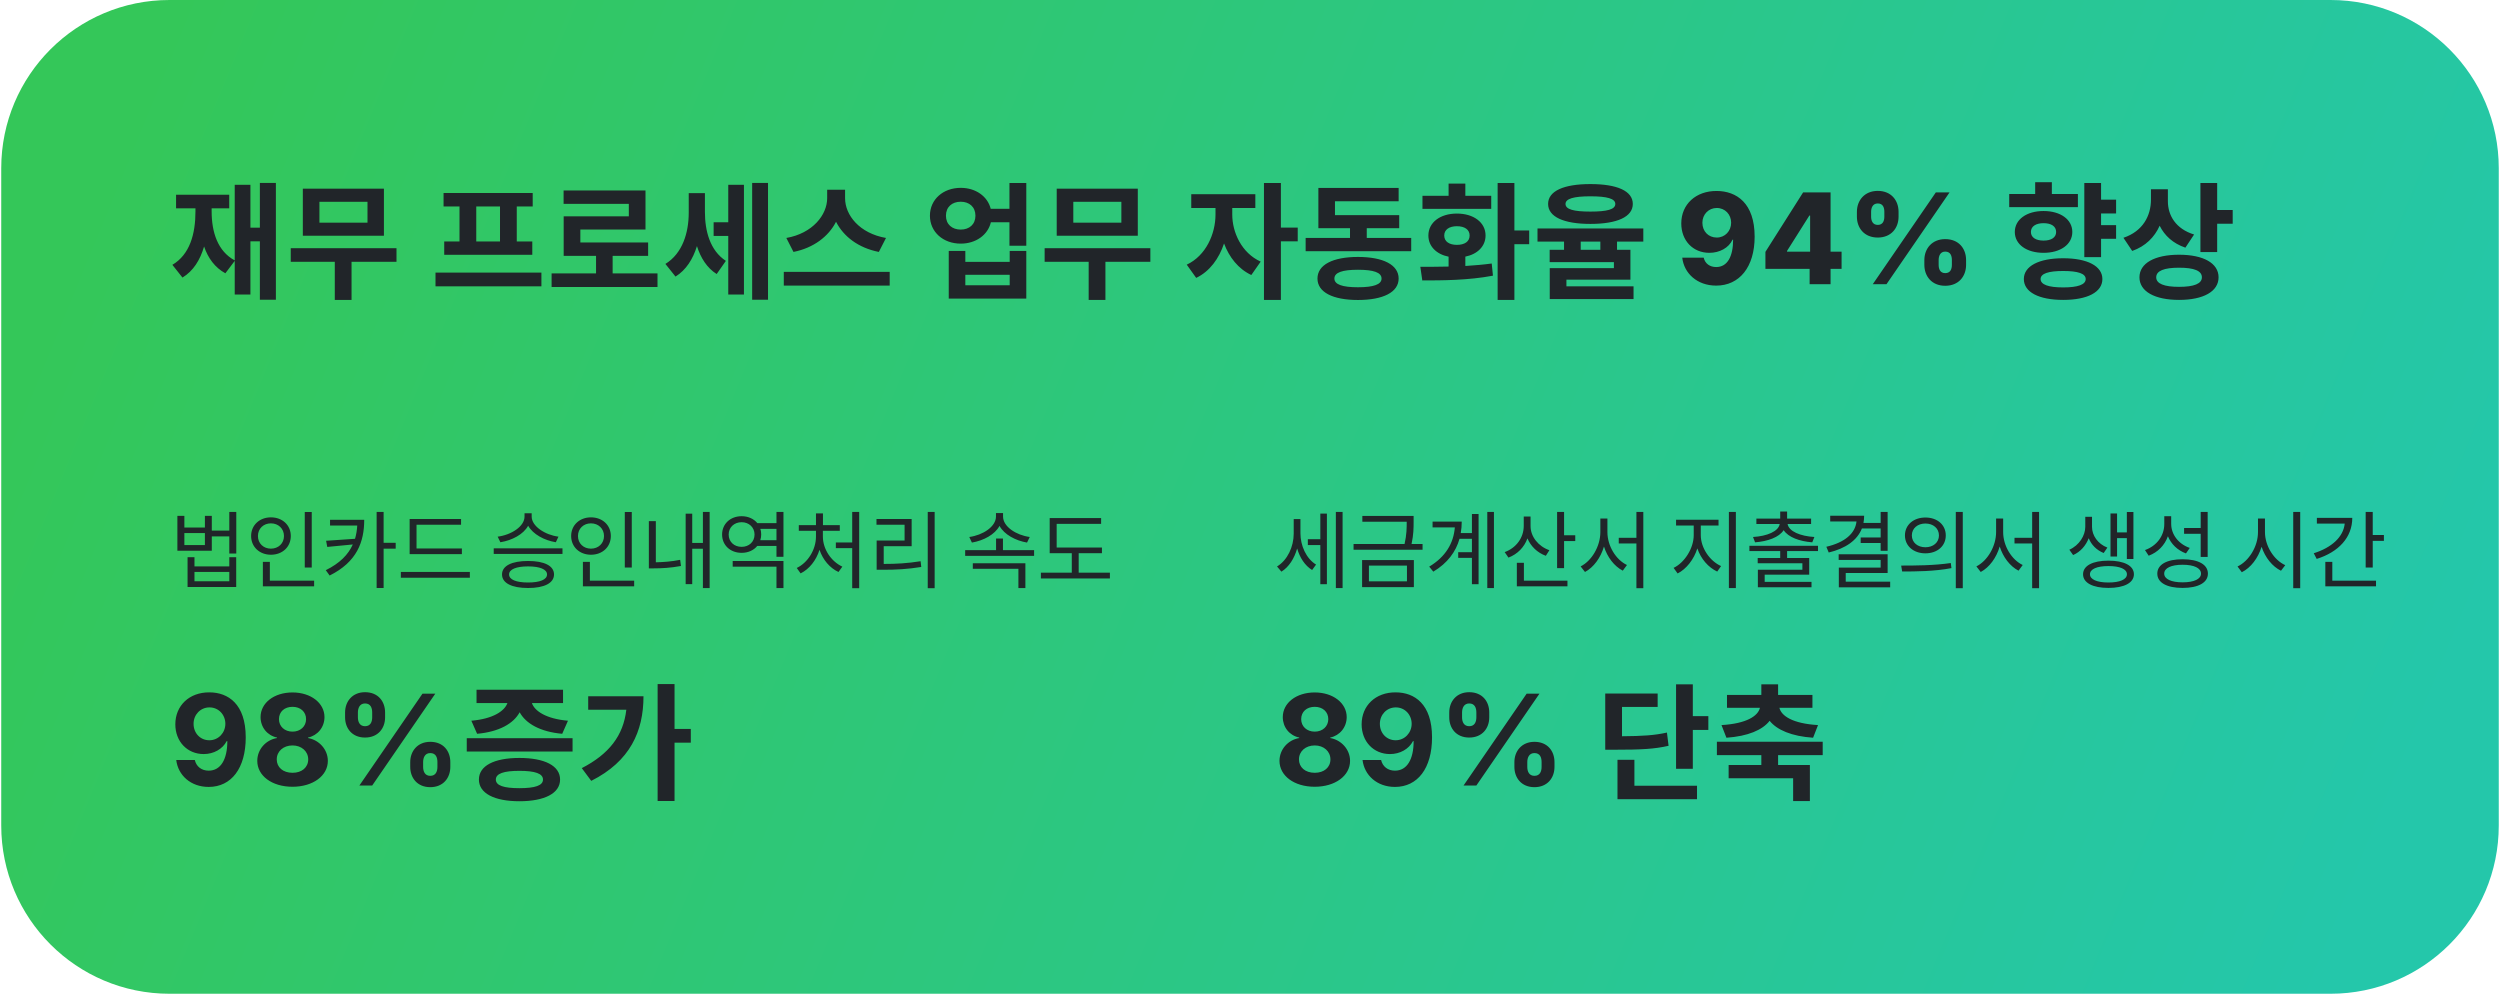
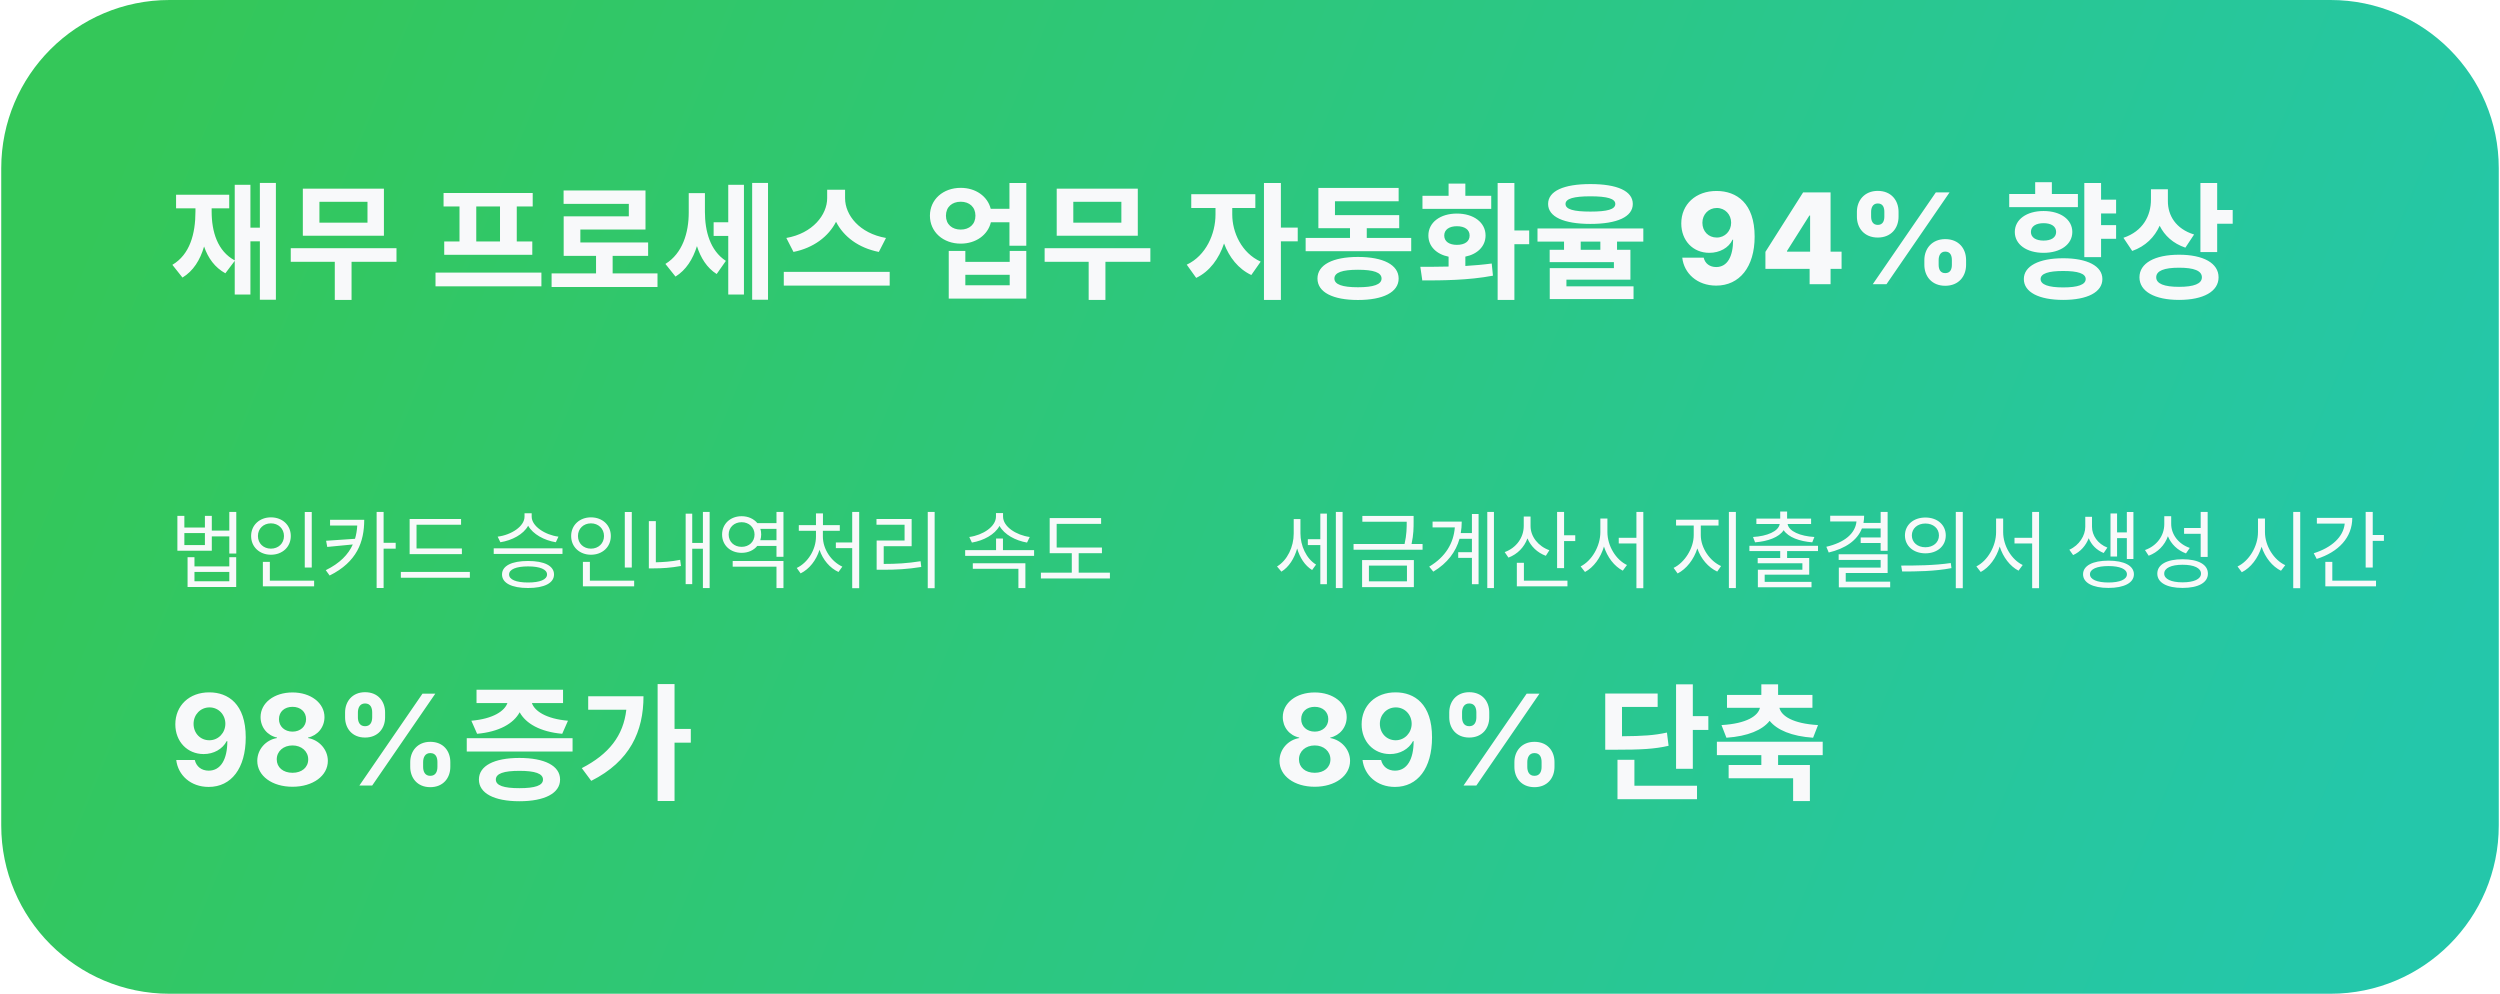
<svg xmlns="http://www.w3.org/2000/svg" viewBox="50 345 475 189" width="1200" height="477" font-family="Pretendard Variable, Pretendard, -apple-system, BlinkMacSystemFont, sans-serif" aria-hidden="true">
  <defs>
    <linearGradient id="g1" x1="0.007" y1="0.420" x2="0.993" y2="0.580">
      <stop offset="0%" stop-color="rgb(52, 199, 89)" />
      <stop offset="100%" stop-color="rgb(36, 199, 170)" />
    </linearGradient>
  </defs>
  <rect x="50.0" y="345.0" width="475.0" height="189.0" rx="32.0" fill="url(#g1)" fill-opacity="1" />
-   <text x="82.0" y="399.9" font-size="24" font-weight="800" fill="#212529" text-anchor="start">재무 프로세스 업무 자동화율 94% 향상</text>
-   <text x="82.0" y="455.6" font-size="16" font-weight="400" fill="#212529" text-anchor="start" letter-spacing="-0.32">법인카드 승인내역처리 속도</text>
-   <text x="82.0" y="494.4" font-size="24" font-weight="700" fill="#212529" text-anchor="start">98%증가</text>
-   <text x="292.0" y="455.6" font-size="16" font-weight="400" fill="#212529" text-anchor="start" letter-spacing="-0.32">세금계산서 지출결의서 생성 시간</text>
-   <text x="292.0" y="494.4" font-size="24" font-weight="700" fill="#212529" text-anchor="start">89% 단축</text>
+   <text x="82.0" y="399.9" font-size="24" font-weight="800" fill="#f8f9fa" text-anchor="start">재무 프로세스 업무 자동화율 94% 향상</text>
+   <text x="82.0" y="455.6" font-size="16" font-weight="400" fill="#f8f9fa" text-anchor="start" letter-spacing="-0.32">법인카드 승인내역처리 속도</text>
+   <text x="82.0" y="494.4" font-size="24" font-weight="700" fill="#f8f9fa" text-anchor="start">98%증가</text>
+   <text x="292.0" y="455.6" font-size="16" font-weight="400" fill="#f8f9fa" text-anchor="start" letter-spacing="-0.32">세금계산서 지출결의서 생성 시간</text>
+   <text x="292.0" y="494.4" font-size="24" font-weight="700" fill="#f8f9fa" text-anchor="start">89% 단축</text>
</svg>
